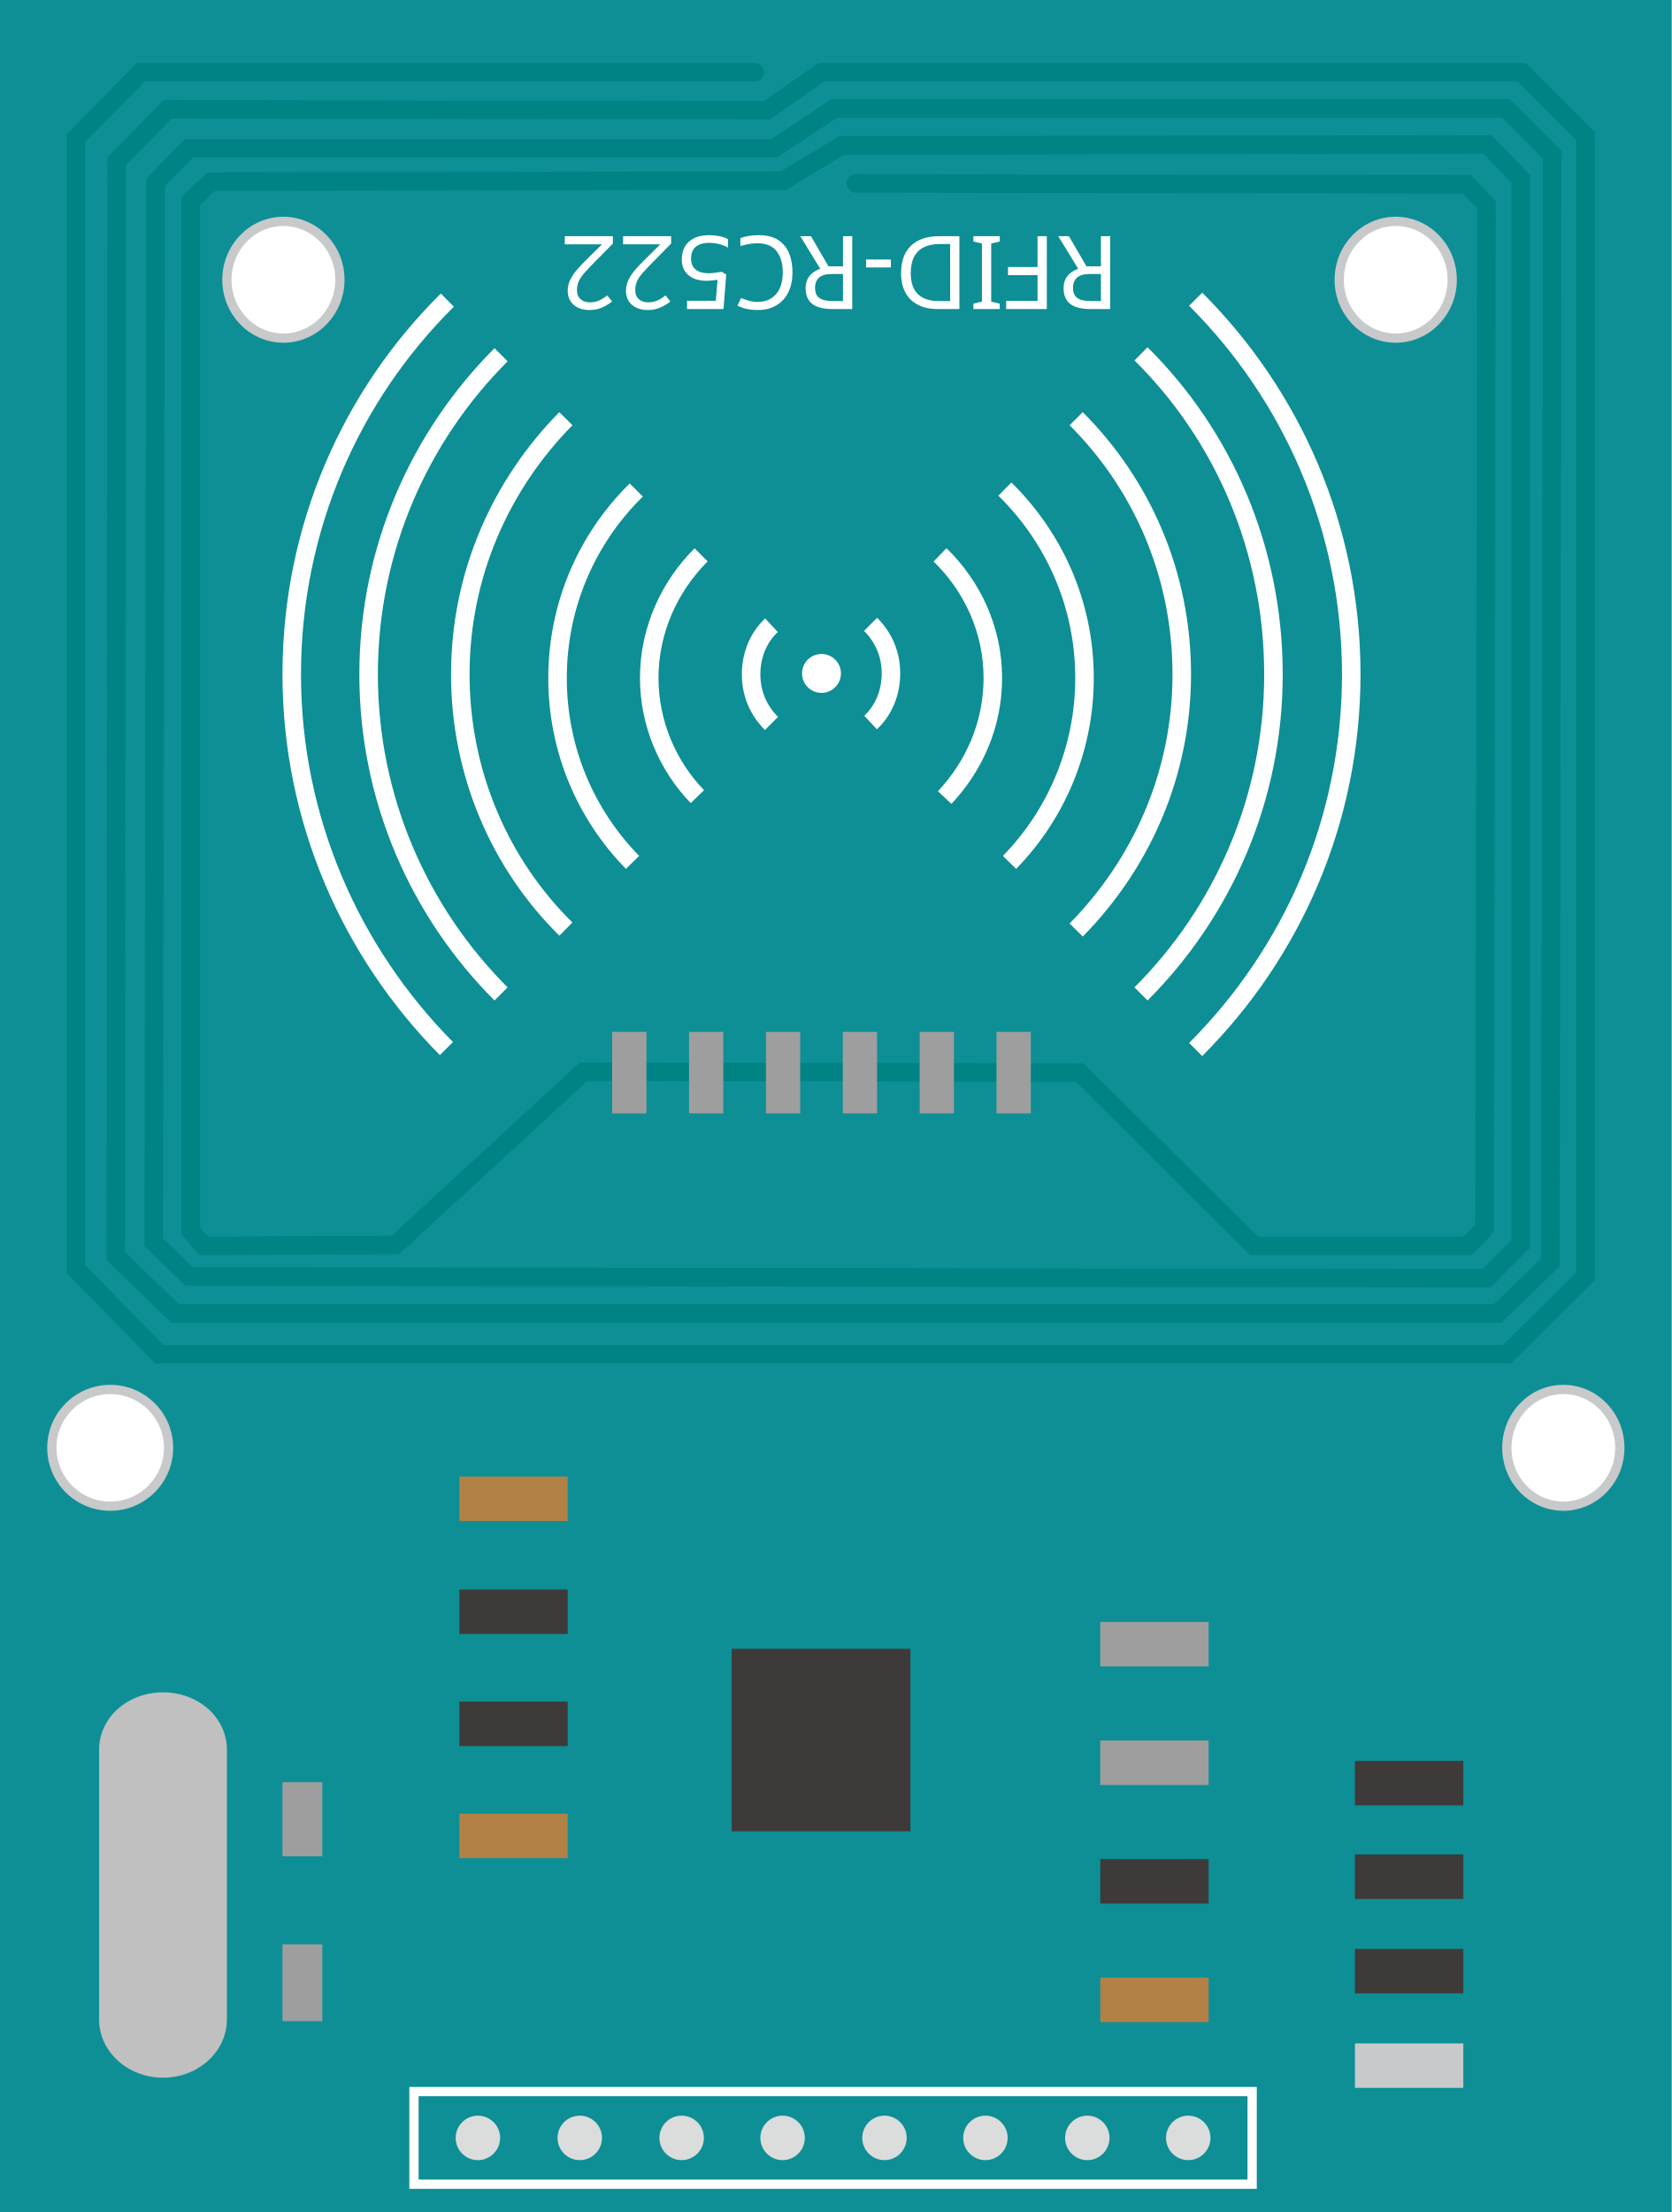
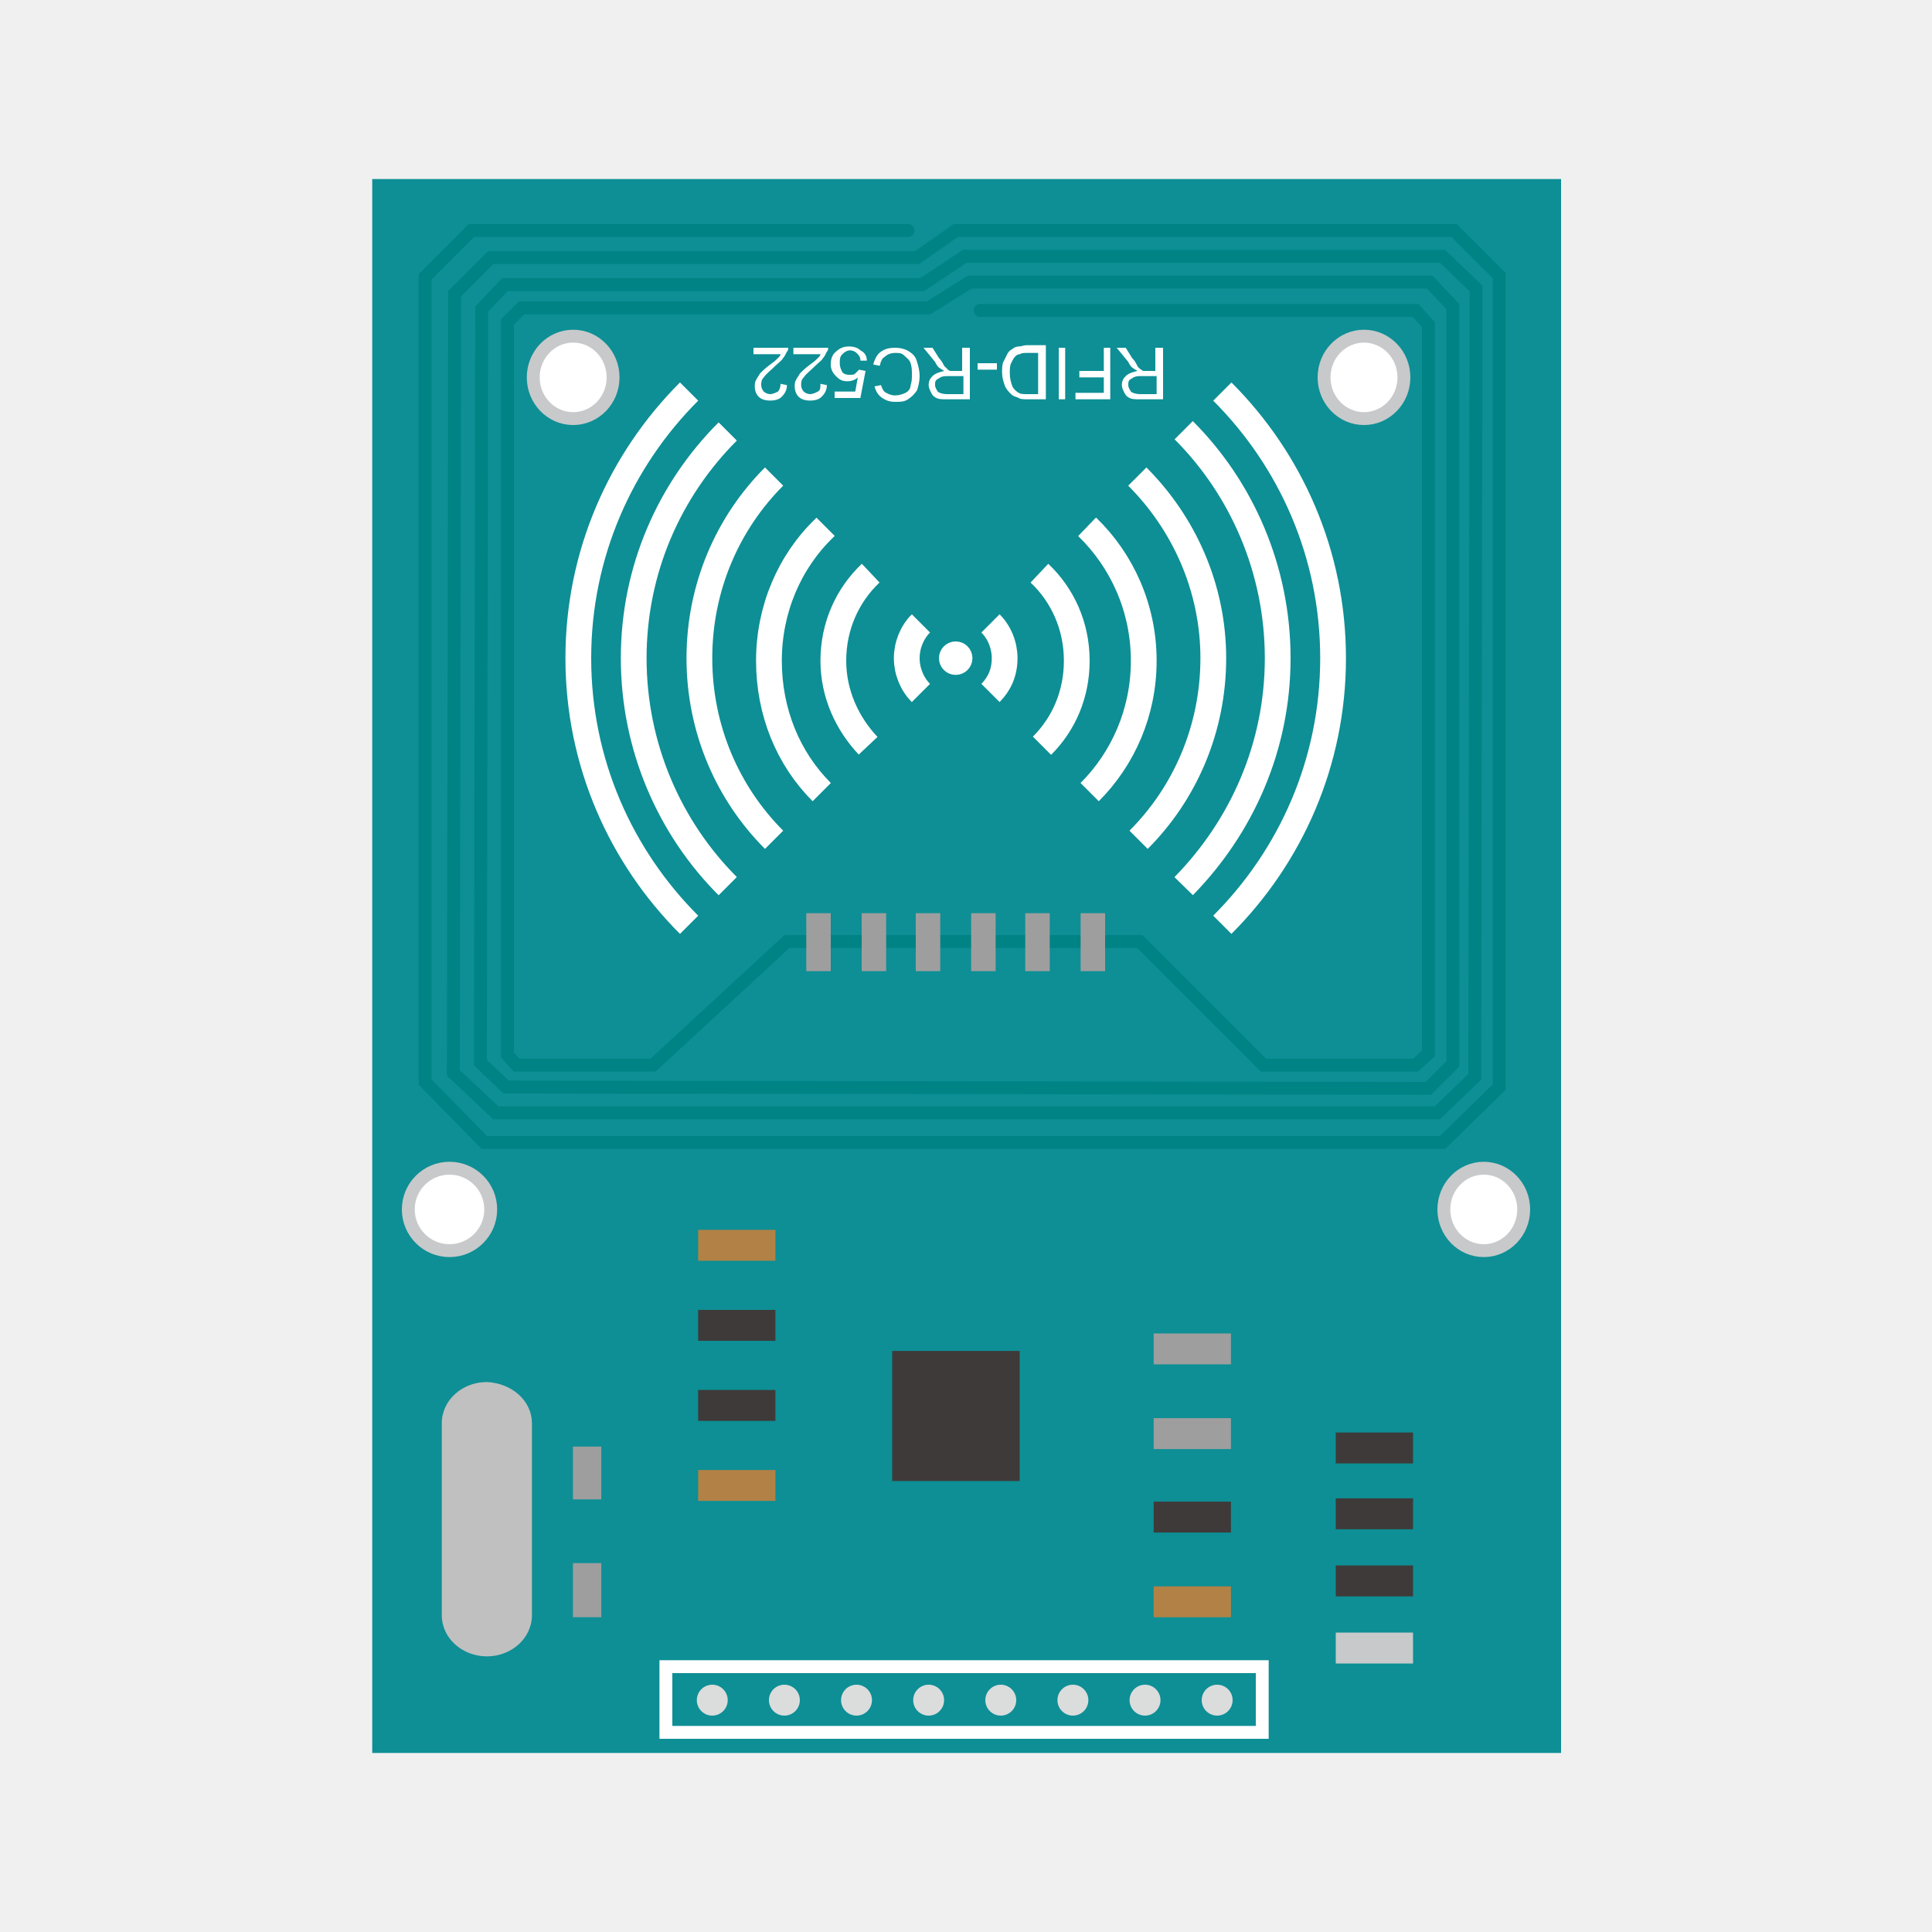
- <svg xmlns="http://www.w3.org/2000/svg" viewBox="0 0 180.5 238.8">
+ <svg xmlns="http://www.w3.org/2000/svg" viewBox="0 0 150 150">
  <style>
-     .st3{fill:#3e3a39}.st4{fill:#9e9e9f}.st5{fill:#b28146}.st11{stroke-miterlimit:10;fill:#fff;stroke:#c8c9ca}.st12{fill:#dbdcdc}.st13{fill:none;stroke:#fff;stroke-width:2;stroke-miterlimit:10}
+     .st1{display:inline;fill:none;stroke:#231815;stroke-miterlimit:10}.st5{fill:#3e3a39}.st6{fill:#9e9e9f}.st7{fill:#b28146}.st11{fill:#fff;stroke:#c8c9ca;stroke-miterlimit:10}.st12{fill:#dbdcdc}.st13{fill:none;stroke:#fff;stroke-width:2;stroke-miterlimit:10}.st15{fill:#fff}
  </style>
-   <g id="图层_1">
-     <path id="XMLID_1_" fill="#0d8f95" d="M0 0h180.5v238.8H0z" />
-     <circle id="XMLID_3_" cx="88.7" cy="72.7" r="1.6" fill="#fff" stroke="#fff" stroke-miterlimit="10" />
-   </g>
-   <g id="图层_2">
-     <path id="XMLID_2_" fill="none" stroke="#008384" stroke-linecap="round" stroke-miterlimit="10" stroke-width="2" d="M92.4 19.8l66 .1 2.1 2.2-.2 110.5-1.8 1.9h-23.1l-18.8-18.7-53.6-.1-20.3 18.7-20.7.1-1.4-1.6V21.7l2.2-2.1 61.8-.1 6.3-3.8 69.7-.1 3.6 3.7v115l-3.7 3.7-140.1-.2-3.8-3.7.2-114.4 3.6-3.7h63.2l6.5-4.3h72.5l5 5-.2 119.6-5.7 5.5H18.9l-6.4-6.2.1-118.2 5.5-5.6 64.7.1 5.9-4.1h75.6l6.9 6.9v123.1l-8.5 8.4H17.2l-9-9.2V14.9l7-7.1h66.3" />
-   </g>
-   <g id="图层_3">
-     <path id="XMLID_4_" d="M79 178h19.3v19.7H79z" class="st3" />
-     <path id="XMLID_6_" d="M30.5 209.9h4.3v8.3h-4.3z" class="st4" />
-     <path id="XMLID_7_" d="M30.5 192.4h4.3v8h-4.3z" class="st4" />
-     <path id="XMLID_11_" d="M49.6 159.4h11.7v4.8H49.6z" class="st5" />
-     <path id="XMLID_42_" fill="silver" d="M24.5 188.9V218c0 3.5-3.1 6.3-6.9 6.3s-6.9-2.8-6.9-6.3v-29.1c0-3.5 3.1-6.2 6.9-6.2s6.9 2.7 6.9 6.2z" />
-     <path id="XMLID_5_" d="M49.6 171.6h11.7v4.8H49.6z" class="st3" />
-     <path id="XMLID_8_" d="M49.6 183.7h11.7v4.8H49.6z" class="st3" />
-     <path id="XMLID_9_" d="M49.6 195.8h11.7v4.8H49.6z" class="st5" />
-     <path id="XMLID_10_" d="M118.8 175.1h11.7v4.8h-11.7z" class="st4" />
-     <path id="XMLID_12_" d="M118.8 187.9h11.7v4.8h-11.7z" class="st4" />
-     <path id="XMLID_13_" d="M118.8 200.7h11.7v4.8h-11.7z" class="st3" />
-     <path id="XMLID_14_" d="M118.8 213.5h11.7v4.8h-11.7z" class="st5" />
-     <path id="XMLID_15_" d="M146.3 190.1H158v4.8h-11.7z" class="st3" />
-     <path id="XMLID_16_" d="M146.3 200.2H158v4.8h-11.7z" class="st3" />
-     <path id="XMLID_17_" d="M146.3 210.4H158v4.8h-11.7z" class="st3" />
-     <path id="XMLID_18_" fill="#c8c9ca" d="M146.3 220.6H158v4.8h-11.7z" />
-     <path id="XMLID_19_" fill="none" stroke="#fff" stroke-miterlimit="10" d="M44.7 225.8h90.5v10H44.7z" />
-   </g>
-   <g id="图层_4">
-     <ellipse id="XMLID_20_" cx="168.8" cy="156.3" class="st11" rx="6.1" ry="6.3" />
-     <circle id="XMLID_21_" cx="11.9" cy="156.3" r="6.3" class="st11" />
-     <ellipse id="XMLID_28_" cx="30.6" cy="30.2" class="st11" rx="6.1" ry="6.3" />
-     <ellipse id="XMLID_29_" cx="150.7" cy="30.2" class="st11" rx="6.1" ry="6.3" />
-     <circle id="XMLID_30_" cx="51.6" cy="230.8" r="2.4" class="st12" />
-     <circle id="XMLID_31_" cx="128.3" cy="230.8" r="2.4" class="st12" />
-     <circle id="XMLID_32_" cx="62.6" cy="230.8" r="2.4" class="st12" />
-     <circle id="XMLID_33_" cx="73.6" cy="230.8" r="2.4" class="st12" />
-     <circle id="XMLID_34_" cx="84.5" cy="230.8" r="2.4" class="st12" />
-     <circle id="XMLID_35_" cx="95.5" cy="230.8" r="2.4" class="st12" />
-     <circle id="XMLID_36_" cx="106.4" cy="230.8" r="2.4" class="st12" />
-     <circle id="XMLID_37_" cx="117.4" cy="230.8" r="2.4" class="st12" />
-     <path id="XMLID_47_" d="M83.3 78.1c-1.4-1.4-2.2-3.2-2.2-5.3 0-2.1.8-4 2.2-5.3" class="st13" />
-     <path id="XMLID_51_" d="M94 67.4c1.4 1.4 2.2 3.2 2.2 5.3 0 2.1-.8 4-2.2 5.3" class="st13" />
-     <path id="XMLID_50_" d="M75.3 86c-3.2-3.3-5.2-7.9-5.2-12.8 0-5.2 2.2-9.9 5.6-13.3" class="st13" />
-     <path id="XMLID_49_" d="M101.5 59.9c3.5 3.4 5.7 8.1 5.7 13.3 0 5-2 9.5-5.2 12.9" class="st13" />
-     <path id="XMLID_54_" d="M68.3 93.1c-5-5.1-8.1-12.1-8.1-19.9 0-7.9 3.2-15 8.3-20.1l.2-.2" class="st13" />
-     <path id="XMLID_41_" d="M108.5 52.8c5.3 5.2 8.6 12.4 8.6 20.4 0 7.7-3.1 14.8-8.1 19.9" class="st13" />
-     <path id="XMLID_53_" d="M61.1 100.3c-7.1-7-11.4-16.8-11.4-27.5 0-10.8 4.4-20.5 11.4-27.6" class="st13" />
-     <path id="XMLID_45_" d="M116.2 45.2c7.1 7.1 11.4 16.8 11.4 27.6s-4.4 20.5-11.4 27.6" class="st13" />
-     <path id="XMLID_52_" d="M54.1 107.3c-8.8-8.8-14.3-21-14.3-34.5s5.5-25.7 14.3-34.5" class="st13" />
-     <path id="XMLID_40_" d="M123.2 38.2c8.9 8.8 14.3 21.1 14.3 34.6s-5.5 25.7-14.3 34.5" class="st13" />
-     <path id="XMLID_46_" d="M48.2 113.2c-10.3-10.4-16.7-24.7-16.7-40.4 0-15.8 6.4-30.1 16.8-40.4" class="st13" />
-     <path id="XMLID_38_" d="M129.1 32.3c10.4 10.4 16.8 24.7 16.8 40.5s-6.4 30.1-16.8 40.5" class="st13" />
-     <text id="XMLID_48_" fill="#fff" font-family="ArialMT" font-size="11" transform="rotate(180 60.467 12.75)">
-       RFID-RC522
-     </text>
-   </g>
  <g id="图层_5">
-     <path id="XMLID_22_" d="M66.1 111.4h3.7v8.8h-3.7z" class="st4" />
-     <path id="XMLID_23_" d="M74.4 111.4h3.7v8.8h-3.7z" class="st4" />
-     <path id="XMLID_24_" d="M82.7 111.4h3.7v8.8h-3.7z" class="st4" />
-     <path id="XMLID_25_" d="M91 111.4h3.7v8.8H91z" class="st4" />
-     <path id="XMLID_26_" d="M99.3 111.4h3.7v8.8h-3.7z" class="st4" />
-     <path id="XMLID_27_" d="M107.6 111.4h3.7v8.8h-3.7z" class="st4" />
+     <path id="XMLID_1_" fill="#0d8f95" d="M28.8 13.9h92.3v122.2H28.8z" transform="rotate(-180 75 75)" />
+     <circle id="XMLID_3_" cx="74.2" cy="51.1" r=".8" fill="#fff" stroke="#fff" stroke-miterlimit="10" />
+     <path id="XMLID_138_" fill="none" stroke="#008384" stroke-linecap="round" stroke-miterlimit="10" d="M76.1 24.1h33.8l1 1.1v56.6l-1 .9H98.1l-9.6-9.6H61.1l-10.4 9.6H40.1l-.7-.8V25l1.1-1.1h31.6l3.2-2H111l1.8 1.9v58.8l-1.9 1.9-71.6-.1-2-1.9.1-58.5 1.8-1.9h32.4l3.3-2.2H112l2.6 2.5-.1 61.2-2.9 2.8H38.5l-3.3-3.1.1-60.5 2.8-2.8h33.1l3-2.1h38.7l3.5 3.5v63l-4.4 4.3H37.6L33 84V21.5l3.6-3.6h33.9" />
+     <path id="XMLID_4_" d="M69.2 105h9.9v10.1h-9.9z" class="st5" transform="rotate(-180 74.185 109.993)" />
+     <path id="XMLID_6_" d="M44.4 121.3h2.2v4.2h-2.2z" class="st6" transform="rotate(-180 45.542 123.43)" />
+     <path id="XMLID_7_" d="M44.4 112.4h2.2v4.1h-2.2z" class="st6" transform="rotate(-180 45.542 114.406)" />
+     <path id="XMLID_11_" d="M54.2 95.5h6v2.4h-6z" class="st7" transform="rotate(-180 57.202 96.692)" />
+     <path id="XMLID_42_" fill="silver" d="M41.3 110.5v14.9c0 1.8-1.6 3.2-3.5 3.2s-3.5-1.4-3.5-3.2v-14.9c0-1.8 1.6-3.2 3.5-3.2 2 .1 3.5 1.5 3.5 3.2z" />
+     <path id="XMLID_5_" d="M54.2 101.7h6v2.4h-6z" class="st5" transform="rotate(-180 57.202 102.9)" />
+     <path id="XMLID_8_" d="M54.2 107.9h6v2.4h-6z" class="st5" transform="rotate(-180 57.202 109.108)" />
+     <path id="XMLID_9_" d="M54.2 114.1h6v2.4h-6z" class="st7" transform="rotate(-180 57.202 115.315)" />
+     <path id="XMLID_10_" d="M89.6 103.5h6v2.4h-6z" class="st6" transform="rotate(-180 92.585 104.714)" />
+     <path id="XMLID_12_" d="M89.6 110h6v2.4h-6z" class="st6" transform="rotate(-180 92.585 111.253)" />
+     <path id="XMLID_13_" d="M89.6 116.6h6v2.4h-6z" class="st5" transform="rotate(-180 92.585 117.793)" />
+     <path id="XMLID_14_" d="M89.6 123.1h6v2.4h-6z" class="st7" transform="rotate(-180 92.585 124.332)" />
+     <path id="XMLID_15_" d="M103.6 111.1h6v2.4h-6z" class="st5" transform="rotate(-180 106.654 112.36)" />
+     <path id="XMLID_16_" d="M103.6 116.4h6v2.4h-6z" class="st5" transform="rotate(-180 106.654 117.565)" />
+     <path id="XMLID_17_" d="M103.6 121.6h6v2.4h-6z" class="st5" transform="rotate(-180 106.654 122.771)" />
+     <path id="XMLID_18_" fill="#c8c9ca" d="M103.6 126.8h6v2.4h-6z" transform="rotate(-180 106.654 127.977)" />
+     <path id="XMLID_19_" fill="none" stroke="#fff" stroke-miterlimit="10" d="M51.7 129.4H98v5.1H51.7z" />
+     <ellipse id="XMLID_67_" cx="115.2" cy="93.9" class="st11" rx="3.1" ry="3.2" />
+     <circle id="XMLID_64_" cx="34.9" cy="93.9" r="3.2" class="st11" />
+     <ellipse id="XMLID_62_" cx="44.5" cy="29.3" class="st11" rx="3.1" ry="3.2" />
+     <ellipse id="XMLID_56_" cx="105.9" cy="29.3" class="st11" rx="3.1" ry="3.2" />
+     <circle id="XMLID_55_" cx="55.3" cy="132" r="1.2" class="st12" />
+     <circle id="XMLID_54_" cx="94.5" cy="132" r="1.2" class="st12" />
+     <circle id="XMLID_53_" cx="60.9" cy="132" r="1.2" class="st12" />
+     <circle id="XMLID_52_" cx="66.5" cy="132" r="1.2" class="st12" />
+     <circle id="XMLID_51_" cx="72.1" cy="132" r="1.2" class="st12" />
+     <circle id="XMLID_50_" cx="77.7" cy="132" r="1.2" class="st12" />
+     <circle id="XMLID_49_" cx="83.3" cy="132" r="1.2" class="st12" />
+     <circle id="XMLID_48_" cx="88.9" cy="132" r="1.2" class="st12" />
+     <path id="XMLID_47_" d="M71.5 53.8c-.7-.7-1.1-1.7-1.1-2.7s.4-2 1.1-2.7" class="st13" />
+     <path id="XMLID_46_" d="M76.9 48.4c.7.7 1.1 1.7 1.1 2.7 0 1.1-.4 2-1.1 2.7" class="st13" />
+     <path id="XMLID_45_" d="M67.4 57.9c-1.6-1.7-2.7-4-2.7-6.6 0-2.7 1.1-5.1 2.9-6.8" class="st13" />
+     <path id="XMLID_41_" d="M80.7 44.5c1.8 1.7 2.9 4.1 2.9 6.8 0 2.6-1 4.9-2.7 6.6" class="st13" />
+     <path id="XMLID_40_" d="M63.8 61.5c-2.6-2.6-4.1-6.2-4.1-10.2 0-4 1.6-7.7 4.3-10.3l.1-.1" class="st13" />
+     <path id="XMLID_39_" d="M84.4 40.9c2.7 2.6 4.4 6.3 4.4 10.4 0 4-1.6 7.6-4.2 10.2" class="st13" />
+     <path id="XMLID_38_" d="M60.1 65.2c-3.6-3.6-5.8-8.6-5.8-14.1s2.2-10.5 5.8-14.1" class="st13" />
+     <path id="XMLID_37_" d="M88.3 37c3.6 3.6 5.9 8.6 5.9 14.1S92 61.6 88.4 65.2" class="st13" />
+     <path id="XMLID_36_" d="M56.5 68.8C52 64.3 49.2 58 49.2 51.1S52 38 56.5 33.5" class="st13" />
+     <path id="XMLID_35_" d="M91.9 33.4c4.5 4.5 7.3 10.8 7.3 17.7 0 6.9-2.8 13.1-7.3 17.7" class="st13" />
+     <path id="XMLID_33_" d="M53.5 71.8c-5.3-5.3-8.6-12.6-8.6-20.7s3.3-15.4 8.6-20.7" class="st13" />
+     <path id="XMLID_32_" d="M94.9 30.4c5.3 5.3 8.6 12.6 8.6 20.7s-3.3 15.4-8.6 20.7" class="st13" />
+     <path d="M90.3 27v4h-1.8c-.4 0-.6 0-.8-.1-.2-.1-.3-.2-.4-.4-.1-.2-.2-.4-.2-.6 0-.3.1-.5.3-.7.2-.2.5-.3.9-.4-.1-.1-.2-.1-.3-.2-.2-.1-.3-.3-.4-.5l-.9-1.1h.7l.5.8c.2.2.3.4.4.6s.2.2.3.3c.1.1.2.1.2.1H89.7V27h.6zm-.6 2.2h-1.1c-.2 0-.4 0-.6.1-.1.1-.2.1-.3.2-.1.1-.1.2-.1.4s.1.3.2.5c.1.1.4.2.7.2h1.3v-1.4zM86.2 27v4h-2.7v-.5h2.2v-1.2h-1.9v-.5h1.9V27h.5zM82.7 27v4h-.5v-4h.5zM81.2 27v4h-1.4c-.3 0-.6 0-.7-.1-.2-.1-.4-.1-.6-.3-.2-.2-.4-.4-.5-.7-.1-.3-.2-.6-.2-1 0-.3 0-.6.1-.8l.3-.6c.1-.2.2-.3.4-.4.1-.1.3-.2.5-.2s.4-.1.6-.1h1.5zm-.5.4h-.9c-.3 0-.5 0-.6.1-.2 0-.3.1-.4.2-.1.1-.2.3-.3.5-.1.2-.1.5-.1.8 0 .4.1.7.2 1 .1.2.3.4.5.5.1.1.4.1.7.1h.8v-3.2zM77.4 28.2v.5h-1.5v-.5h1.5zM75.3 27v4h-1.8c-.4 0-.6 0-.8-.1-.2-.1-.3-.2-.4-.4-.1-.2-.2-.4-.2-.6 0-.3.1-.5.3-.7.2-.2.5-.3.9-.4-.1-.1-.2-.1-.3-.2-.2-.1-.3-.3-.4-.5l-.9-1.1h.7l.5.8c.2.2.3.4.4.6l.3.3c.1.1.2.1.2.1H74.7V27h.6zm-.6 2.2h-1.1c-.2 0-.4 0-.6.1-.1.1-.2.1-.3.2-.1.1-.1.2-.1.4s.1.3.2.5c.1.1.4.2.7.2h1.3v-1.4zM68.3 28.4l-.5-.1c.1-.4.3-.8.6-1 .3-.2.6-.3 1.1-.3.4 0 .8.1 1.1.3.3.2.5.4.6.8.1.3.2.7.2 1.1 0 .4-.1.8-.2 1.1-.2.3-.4.5-.7.7-.3.2-.6.2-1 .2s-.7-.1-1-.3c-.3-.2-.5-.5-.6-.9l.5-.1c.1.3.2.5.4.6s.4.2.7.2c.3 0 .6-.1.8-.2.2-.1.4-.3.4-.6.1-.3.1-.5.1-.8 0-.3 0-.6-.1-.9-.1-.3-.3-.4-.5-.6s-.4-.2-.7-.2c-.3 0-.6.1-.8.3-.2.1-.3.3-.4.7zM67.3 28h-.5c0-.3-.1-.4-.3-.6-.1-.1-.3-.2-.5-.2s-.4.1-.6.3c-.2.2-.2.4-.2.7 0 .3.1.5.2.7.2.2.4.2.6.2.2 0 .3 0 .4-.1l.3-.3.5.1-.4 2.1h-2v-.5h1.6l.2-1.1c-.2.2-.5.3-.8.3-.4 0-.6-.1-.9-.4s-.4-.6-.4-.9c0-.4.1-.7.3-.9.3-.3.6-.5 1.1-.5.4 0 .7.1.9.3.4.2.5.5.5.8zM61.6 27.4V27h2.7c0 .1 0 .2-.1.3-.1.2-.2.4-.3.5-.1.2-.4.4-.6.6-.4.4-.7.6-.9.9-.2.2-.2.4-.2.6 0 .2.1.4.2.5.1.1.3.2.5.2s.4-.1.6-.2.2-.3.2-.6l.5.1c0 .4-.2.7-.4.9-.2.2-.5.3-.9.3s-.7-.1-.9-.3-.3-.5-.3-.8c0-.2 0-.3.1-.5s.2-.3.3-.5c.2-.2.4-.4.8-.7.3-.2.5-.4.6-.5.1-.1.2-.2.2-.3h-2.1zM58.5 27.4V27h2.7c0 .1 0 .2-.1.3-.1.2-.2.4-.3.5-.1.2-.4.4-.6.6-.4.4-.7.6-.9.9-.2.2-.2.4-.2.6 0 .2.1.4.2.5.1.1.3.2.5.2s.4-.1.6-.2c.1-.1.2-.3.2-.6l.5.1c0 .4-.2.7-.4.9-.2.2-.5.3-.9.3s-.7-.1-.9-.3c-.2-.2-.3-.5-.3-.8 0-.2 0-.3.1-.5s.2-.3.3-.5c.2-.2.4-.4.8-.7.3-.2.5-.4.6-.5.1-.1.2-.2.2-.3h-2.1z" class="st15" />
+     <path id="XMLID_22_" d="M62.6 70.9h1.9v4.5h-1.9z" class="st6" />
+     <path id="XMLID_23_" d="M66.9 70.9h1.9v4.5h-1.9z" class="st6" />
+     <path id="XMLID_24_" d="M71.1 70.9H73v4.5h-1.9z" class="st6" />
+     <path id="XMLID_25_" d="M75.4 70.9h1.9v4.5h-1.9z" class="st6" />
+     <path id="XMLID_26_" d="M79.6 70.9h1.9v4.5h-1.9z" class="st6" />
+     <path id="XMLID_27_" d="M83.9 70.9h1.9v4.5h-1.9z" class="st6" />
  </g>
</svg>
